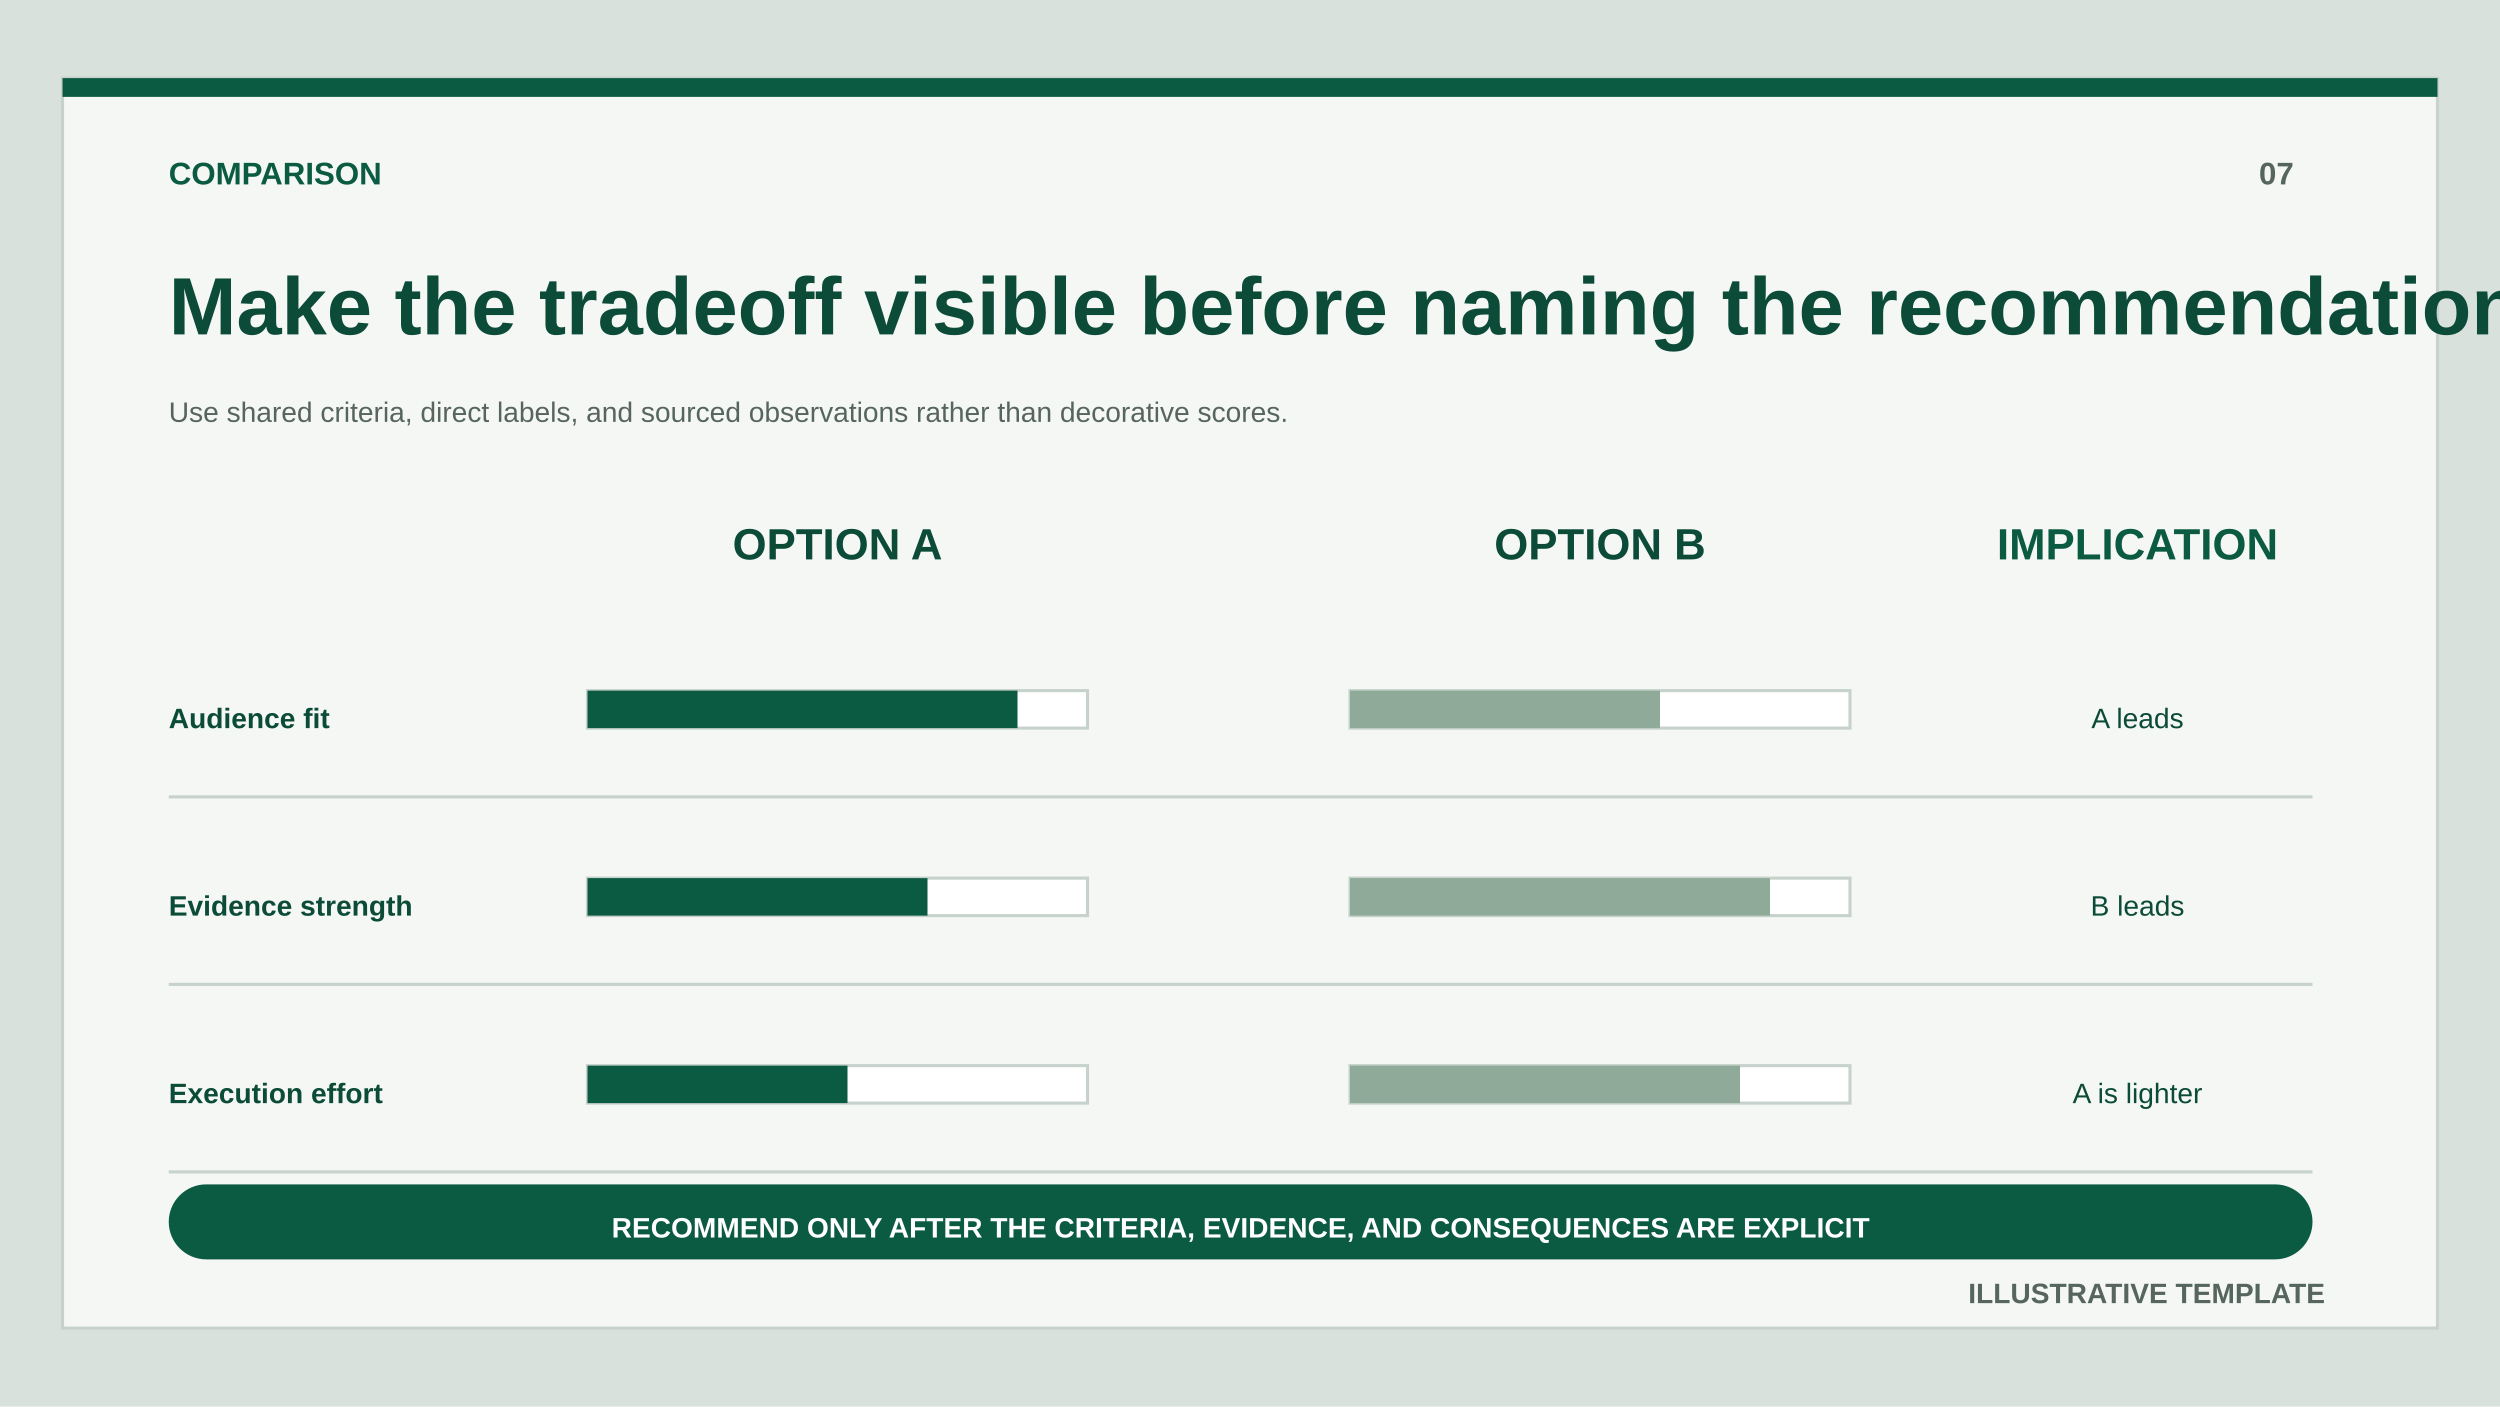
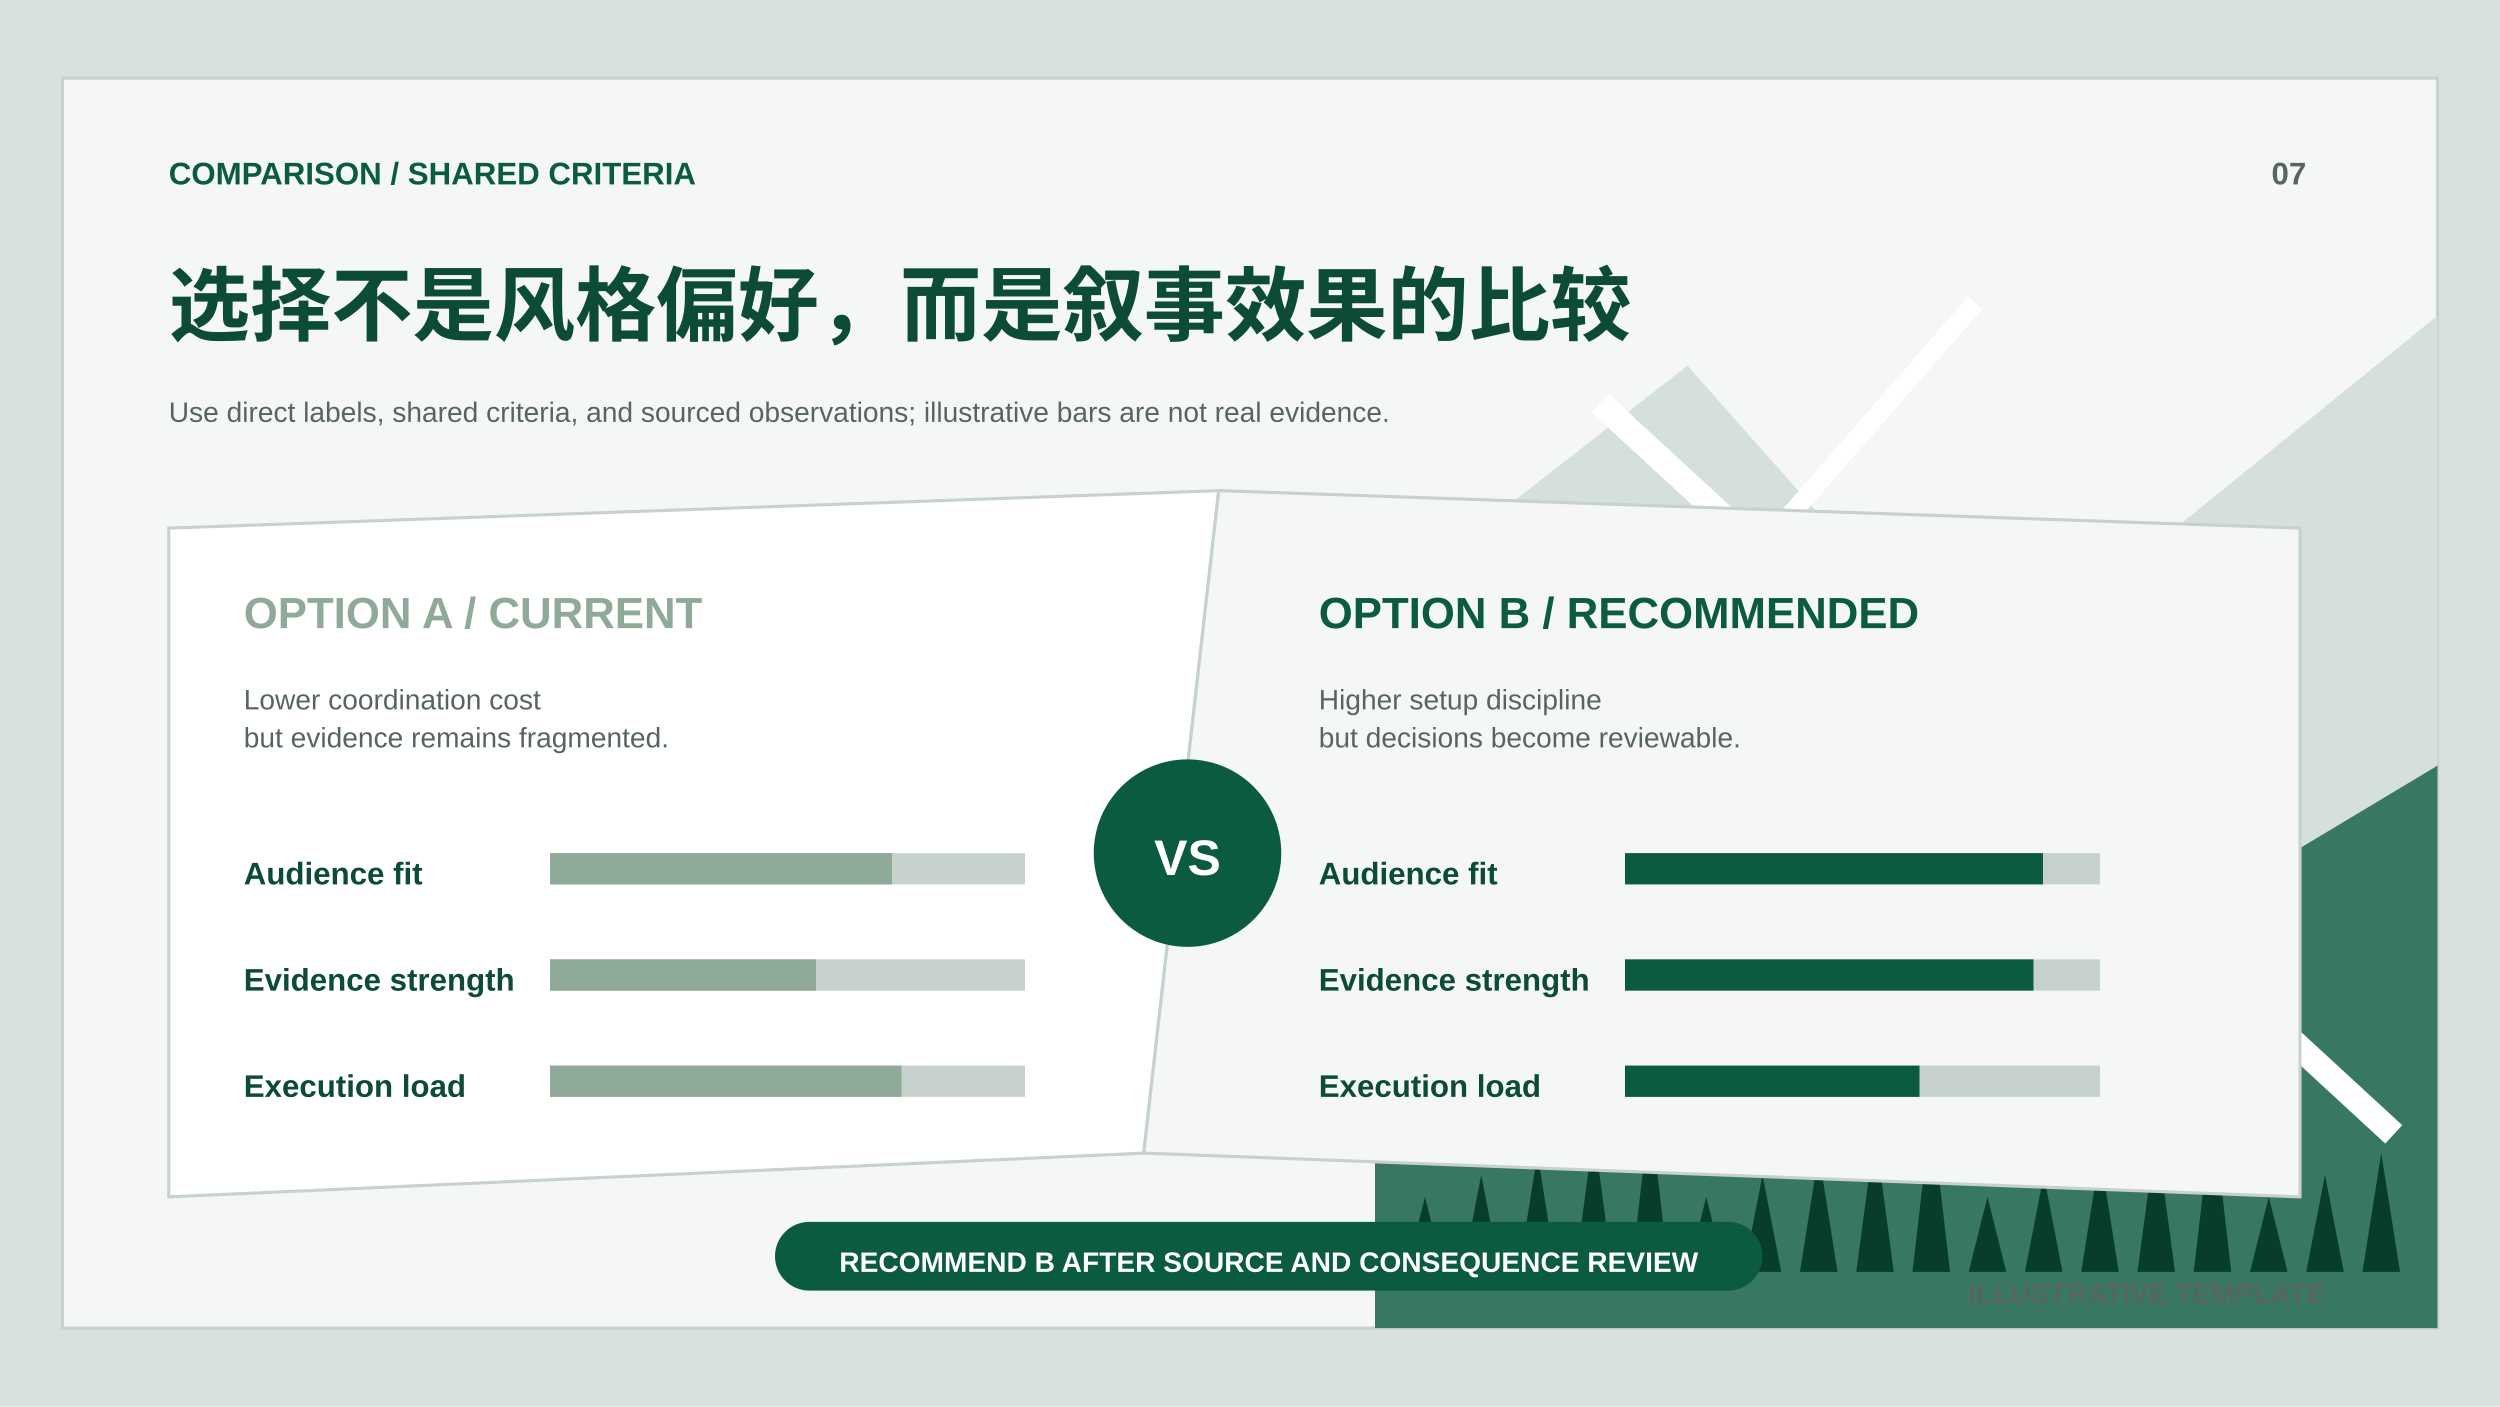
<svg xmlns="http://www.w3.org/2000/svg" width="1600" height="900" viewBox="0 0 1600 900">
  <rect x="0" y="0" width="1600" height="900" rx="0" fill="#D9E1DC" stroke="none" stroke-width="0" />
  <g transform="translate(40 50) scale(2)">
    <rect x="0" y="0" width="760" height="400" rx="0" fill="#F5F7F4" stroke="#C7D2CC" stroke-width="1" />
-     <rect x="0" y="0" width="760" height="6" rx="0" fill="#0B5A42" stroke="none" stroke-width="0" />
+     <polygon points="420,400 420,170 520,92 612,196 760,76 760,400" fill="#D6E0DA" />
+     <polygon points="420,400 420,284 548,180 650,286 760,220 760,400" fill="#0B5A42" opacity="0.78" />
+     <line x1="492" y1="104" x2="746" y2="338" stroke="#FFFFFF" stroke-width="8" />
+     <line x1="612" y1="72" x2="448" y2="260" stroke="#FFFFFF" stroke-width="6" />
+     <polygon points="430,382 442,382 436,358" fill="#083C2C" />
+     <polygon points="448,382 460,382 454,351" fill="#083C2C" />
+     <polygon points="466,382 478,382 472,344" fill="#083C2C" />
+     <polygon points="484,382 496,382 490,337" fill="#083C2C" />
+     <polygon points="502,382 514,382 508,330" fill="#083C2C" />
+     <polygon points="520,382 532,382 526,358" fill="#083C2C" />
+     <polygon points="538,382 550,382 544,351" fill="#083C2C" />
+     <polygon points="556,382 568,382 562,344" fill="#083C2C" />
+     <polygon points="574,382 586,382 580,337" fill="#083C2C" />
+     <polygon points="592,382 604,382 598,330" fill="#083C2C" />
+     <polygon points="610,382 622,382 616,358" fill="#083C2C" />
+     <polygon points="628,382 640,382 634,351" fill="#083C2C" />
+     <polygon points="646,382 658,382 652,344" fill="#083C2C" />
+     <polygon points="664,382 676,382 670,337" fill="#083C2C" />
+     <polygon points="682,382 694,382 688,330" fill="#083C2C" />
+     <polygon points="700,382 712,382 706,358" fill="#083C2C" />
+     <polygon points="718,382 730,382 724,351" fill="#083C2C" />
+     <polygon points="736,382 748,382 742,344" fill="#083C2C" />
    <text data-role="label" x="34" y="34" font-family="Microsoft YaHei, Noto Sans SC, Arial, sans-serif" font-size="10" font-weight="700" fill="#0B5A42" text-anchor="start">
-       <tspan x="34" dy="0">COMPARISON</tspan>
+       <tspan x="34" dy="0">COMPARISON / SHARED CRITERIA</tspan>
    </text>
-     <text data-role="page-number" x="714" y="34" font-family="Microsoft YaHei, Noto Sans SC, Arial, sans-serif" font-size="10" font-weight="700" fill="#56665F" text-anchor="end">
-       <tspan x="714" dy="0">07</tspan>
+     <text data-role="page-number" x="718" y="34" font-family="Microsoft YaHei, Noto Sans SC, Arial, sans-serif" font-size="10" font-weight="700" fill="#56665F" text-anchor="end">
+       <tspan x="718" dy="0">07</tspan>
    </text>
    <text data-role="slide-title" x="34" y="82" font-family="Microsoft YaHei, Noto Sans SC, Arial, sans-serif" font-size="26" font-weight="700" fill="#0B4B38" text-anchor="start">
-       <tspan x="34" dy="0">Make the tradeoff visible before naming the recommendation</tspan>
+       <tspan x="34" dy="0">选择不是风格偏好，而是叙事效果的比较</tspan>
    </text>
    <text data-role="caption" x="34" y="110" font-family="Microsoft YaHei, Noto Sans SC, Arial, sans-serif" font-size="9" font-weight="400" fill="#56665F" text-anchor="start">
-       <tspan x="34" dy="0">Use shared criteria, direct labels, and sourced observations rather than decorative scores.</tspan>
+       <tspan x="34" dy="0">Use direct labels, shared criteria, and sourced observations; illustrative bars are not real evidence.</tspan>
    </text>
-     <text data-role="subheading" x="248" y="154" font-family="Microsoft YaHei, Noto Sans SC, Arial, sans-serif" font-size="14" font-weight="700" fill="#0B4B38" text-anchor="middle">
-       <tspan x="248" dy="0">OPTION A</tspan>
+     <polygon points="34,144 370,132 346,344 34,358" fill="#FFFFFF" stroke="#C7D2CC" stroke-width="1" />
+     <polygon points="370,132 716,144 716,358 346,344" fill="#F5F7F4" stroke="#C7D2CC" stroke-width="1" />
+     <text data-role="subheading" x="58" y="176" font-family="Microsoft YaHei, Noto Sans SC, Arial, sans-serif" font-size="14" font-weight="700" fill="#8FAA98" text-anchor="start">
+       <tspan x="58" dy="0">OPTION A / CURRENT</tspan>
    </text>
-     <text data-role="subheading" x="492" y="154" font-family="Microsoft YaHei, Noto Sans SC, Arial, sans-serif" font-size="14" font-weight="700" fill="#0B4B38" text-anchor="middle">
-       <tspan x="492" dy="0">OPTION B</tspan>
+     <text data-role="subheading" x="402" y="176" font-family="Microsoft YaHei, Noto Sans SC, Arial, sans-serif" font-size="14" font-weight="700" fill="#0B5A42" text-anchor="start">
+       <tspan x="402" dy="0">OPTION B / RECOMMENDED</tspan>
    </text>
-     <text data-role="subheading" x="664" y="154" font-family="Microsoft YaHei, Noto Sans SC, Arial, sans-serif" font-size="14" font-weight="700" fill="#0B5A42" text-anchor="middle">
-       <tspan x="664" dy="0">IMPLICATION</tspan>
+     <text data-role="body" x="58" y="202" font-family="Microsoft YaHei, Noto Sans SC, Arial, sans-serif" font-size="9" font-weight="400" fill="#56665F" text-anchor="start">
+       <tspan x="58" dy="0">Lower coordination cost</tspan>
+       <tspan x="58" dy="12.15">but evidence remains fragmented.</tspan>
    </text>
-     <text data-role="body" x="34" y="208" font-family="Microsoft YaHei, Noto Sans SC, Arial, sans-serif" font-size="9" font-weight="700" fill="#0B4B38" text-anchor="start">
-       <tspan x="34" dy="0">Audience fit</tspan>
+     <text data-role="body" x="402" y="202" font-family="Microsoft YaHei, Noto Sans SC, Arial, sans-serif" font-size="9" font-weight="400" fill="#56665F" text-anchor="start">
+       <tspan x="402" dy="0">Higher setup discipline</tspan>
+       <tspan x="402" dy="12.15">but decisions become reviewable.</tspan>
    </text>
-     <rect x="168" y="196" width="160" height="12" rx="0" fill="#FFFFFF" stroke="#C7D2CC" stroke-width="1" />
-     <rect x="168" y="196" width="137.6" height="12" rx="0" fill="#0B5A42" stroke="none" stroke-width="0" />
-     <rect x="412" y="196" width="160" height="12" rx="0" fill="#FFFFFF" stroke="#C7D2CC" stroke-width="1" />
-     <rect x="412" y="196" width="99.2" height="12" rx="0" fill="#8FAA98" stroke="none" stroke-width="0" />
-     <text data-role="body" x="664" y="208" font-family="Microsoft YaHei, Noto Sans SC, Arial, sans-serif" font-size="9" font-weight="400" fill="#0B4B38" text-anchor="middle">
-       <tspan x="664" dy="0">A leads</tspan>
+     <text data-role="label" x="58" y="258" font-family="Microsoft YaHei, Noto Sans SC, Arial, sans-serif" font-size="10" font-weight="700" fill="#0B4B38" text-anchor="start">
+       <tspan x="58" dy="0">Audience fit</tspan>
    </text>
-     <line x1="34" y1="230" x2="720" y2="230" stroke="#C7D2CC" stroke-width="1" />
-     <text data-role="body" x="34" y="268" font-family="Microsoft YaHei, Noto Sans SC, Arial, sans-serif" font-size="9" font-weight="700" fill="#0B4B38" text-anchor="start">
-       <tspan x="34" dy="0">Evidence strength</tspan>
+     <rect x="156" y="248" width="152" height="10" rx="0" fill="#C7D2CC" stroke="none" stroke-width="0" />
+     <rect x="156" y="248" width="109.44" height="10" rx="0" fill="#8FAA98" stroke="none" stroke-width="0" />
+     <text data-role="label" x="402" y="258" font-family="Microsoft YaHei, Noto Sans SC, Arial, sans-serif" font-size="10" font-weight="700" fill="#0B4B38" text-anchor="start">
+       <tspan x="402" dy="0">Audience fit</tspan>
    </text>
-     <rect x="168" y="256" width="160" height="12" rx="0" fill="#FFFFFF" stroke="#C7D2CC" stroke-width="1" />
-     <rect x="168" y="256" width="108.8" height="12" rx="0" fill="#0B5A42" stroke="none" stroke-width="0" />
-     <rect x="412" y="256" width="160" height="12" rx="0" fill="#FFFFFF" stroke="#C7D2CC" stroke-width="1" />
-     <rect x="412" y="256" width="134.4" height="12" rx="0" fill="#8FAA98" stroke="none" stroke-width="0" />
-     <text data-role="body" x="664" y="268" font-family="Microsoft YaHei, Noto Sans SC, Arial, sans-serif" font-size="9" font-weight="400" fill="#0B4B38" text-anchor="middle">
-       <tspan x="664" dy="0">B leads</tspan>
+     <rect x="500" y="248" width="152" height="10" rx="0" fill="#C7D2CC" stroke="none" stroke-width="0" />
+     <rect x="500" y="248" width="133.76" height="10" rx="0" fill="#0B5A42" stroke="none" stroke-width="0" />
+     <text data-role="label" x="58" y="292" font-family="Microsoft YaHei, Noto Sans SC, Arial, sans-serif" font-size="10" font-weight="700" fill="#0B4B38" text-anchor="start">
+       <tspan x="58" dy="0">Evidence strength</tspan>
    </text>
-     <line x1="34" y1="290" x2="720" y2="290" stroke="#C7D2CC" stroke-width="1" />
-     <text data-role="body" x="34" y="328" font-family="Microsoft YaHei, Noto Sans SC, Arial, sans-serif" font-size="9" font-weight="700" fill="#0B4B38" text-anchor="start">
-       <tspan x="34" dy="0">Execution effort</tspan>
+     <rect x="156" y="282" width="152" height="10" rx="0" fill="#C7D2CC" stroke="none" stroke-width="0" />
+     <rect x="156" y="282" width="85.12" height="10" rx="0" fill="#8FAA98" stroke="none" stroke-width="0" />
+     <text data-role="label" x="402" y="292" font-family="Microsoft YaHei, Noto Sans SC, Arial, sans-serif" font-size="10" font-weight="700" fill="#0B4B38" text-anchor="start">
+       <tspan x="402" dy="0">Evidence strength</tspan>
    </text>
-     <rect x="168" y="316" width="160" height="12" rx="0" fill="#FFFFFF" stroke="#C7D2CC" stroke-width="1" />
-     <rect x="168" y="316" width="83.2" height="12" rx="0" fill="#0B5A42" stroke="none" stroke-width="0" />
-     <rect x="412" y="316" width="160" height="12" rx="0" fill="#FFFFFF" stroke="#C7D2CC" stroke-width="1" />
-     <rect x="412" y="316" width="124.8" height="12" rx="0" fill="#8FAA98" stroke="none" stroke-width="0" />
-     <text data-role="body" x="664" y="328" font-family="Microsoft YaHei, Noto Sans SC, Arial, sans-serif" font-size="9" font-weight="400" fill="#0B4B38" text-anchor="middle">
-       <tspan x="664" dy="0">A is lighter</tspan>
+     <rect x="500" y="282" width="152" height="10" rx="0" fill="#C7D2CC" stroke="none" stroke-width="0" />
+     <rect x="500" y="282" width="130.72" height="10" rx="0" fill="#0B5A42" stroke="none" stroke-width="0" />
+     <text data-role="label" x="58" y="326" font-family="Microsoft YaHei, Noto Sans SC, Arial, sans-serif" font-size="10" font-weight="700" fill="#0B4B38" text-anchor="start">
+       <tspan x="58" dy="0">Execution load</tspan>
    </text>
-     <line x1="34" y1="350" x2="720" y2="350" stroke="#C7D2CC" stroke-width="1" />
-     <rect x="34" y="354" width="686" height="24" rx="12" fill="#0B5A42" stroke="none" stroke-width="0" />
-     <text data-role="source" x="377" y="371" font-family="Microsoft YaHei, Noto Sans SC, Arial, sans-serif" font-size="9" font-weight="700" fill="#FFFFFF" text-anchor="middle">
-       <tspan x="377" dy="0">RECOMMEND ONLY AFTER THE CRITERIA, EVIDENCE, AND CONSEQUENCES ARE EXPLICIT</tspan>
+     <rect x="156" y="316" width="152" height="10" rx="0" fill="#C7D2CC" stroke="none" stroke-width="0" />
+     <rect x="156" y="316" width="112.48" height="10" rx="0" fill="#8FAA98" stroke="none" stroke-width="0" />
+     <text data-role="label" x="402" y="326" font-family="Microsoft YaHei, Noto Sans SC, Arial, sans-serif" font-size="10" font-weight="700" fill="#0B4B38" text-anchor="start">
+       <tspan x="402" dy="0">Execution load</tspan>
+     </text>
+     <rect x="500" y="316" width="152" height="10" rx="0" fill="#C7D2CC" stroke="none" stroke-width="0" />
+     <rect x="500" y="316" width="94.24" height="10" rx="0" fill="#0B5A42" stroke="none" stroke-width="0" />
+     <circle cx="360" cy="248" r="30" fill="#0B5A42" />
+     <text data-role="metric" x="360" y="255" font-family="Microsoft YaHei, Noto Sans SC, Arial, sans-serif" font-size="16" font-weight="700" fill="#FFFFFF" text-anchor="middle">
+       <tspan x="360" dy="0">VS</tspan>
+     </text>
+     <rect x="228" y="366" width="316" height="22" rx="11" fill="#0B5A42" stroke="none" stroke-width="0" />
+     <text data-role="source" x="386" y="382" font-family="Microsoft YaHei, Noto Sans SC, Arial, sans-serif" font-size="9" font-weight="700" fill="#FFFFFF" text-anchor="middle">
+       <tspan x="386" dy="0">RECOMMEND B AFTER SOURCE AND CONSEQUENCE REVIEW</tspan>
    </text>
    <text data-role="source" x="724" y="392" font-family="Microsoft YaHei, Noto Sans SC, Arial, sans-serif" font-size="9" font-weight="700" fill="#56665F" text-anchor="end">
      <tspan x="724" dy="0">ILLUSTRATIVE TEMPLATE</tspan>
    </text>
  </g>
</svg>
